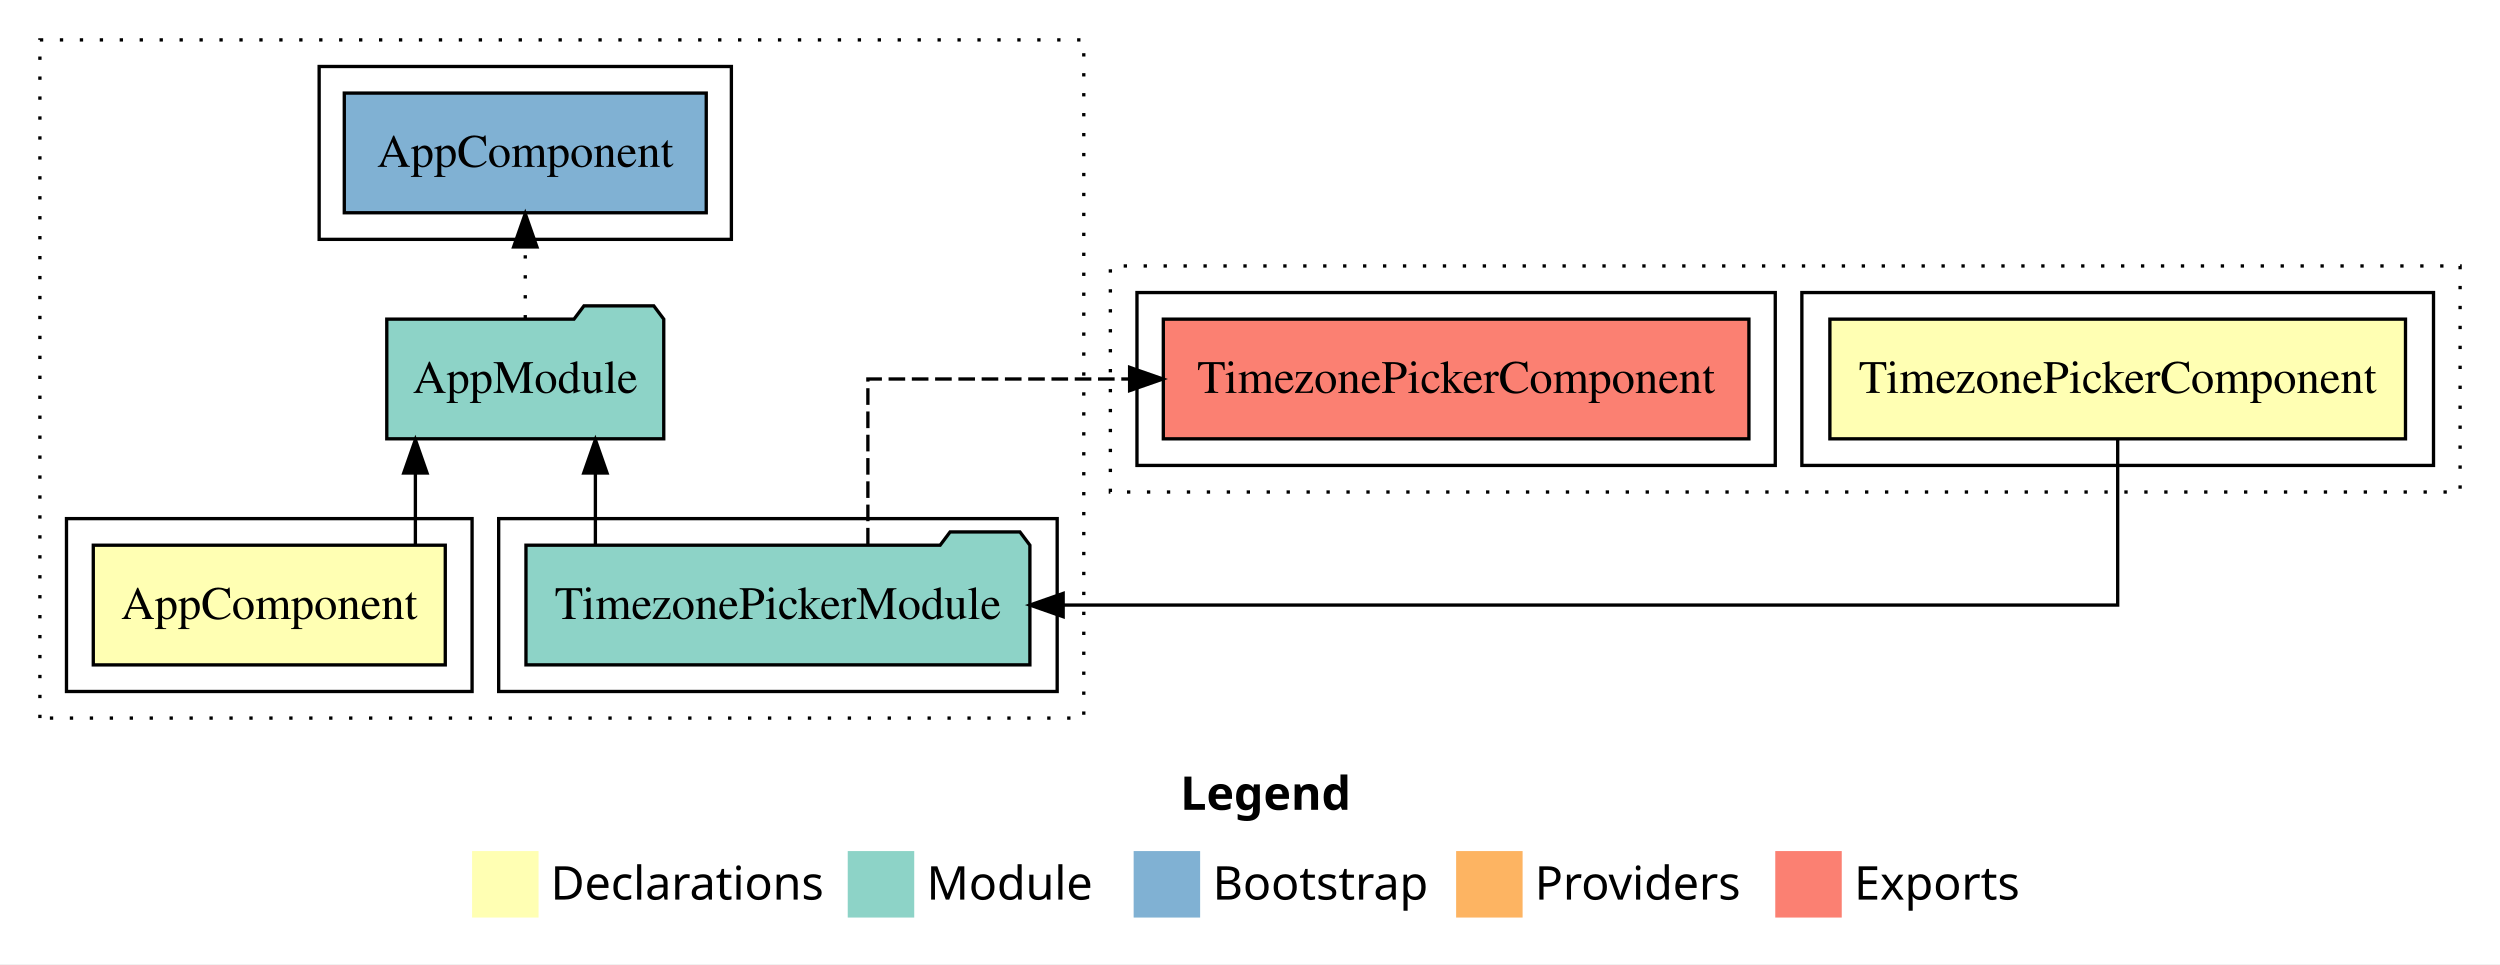
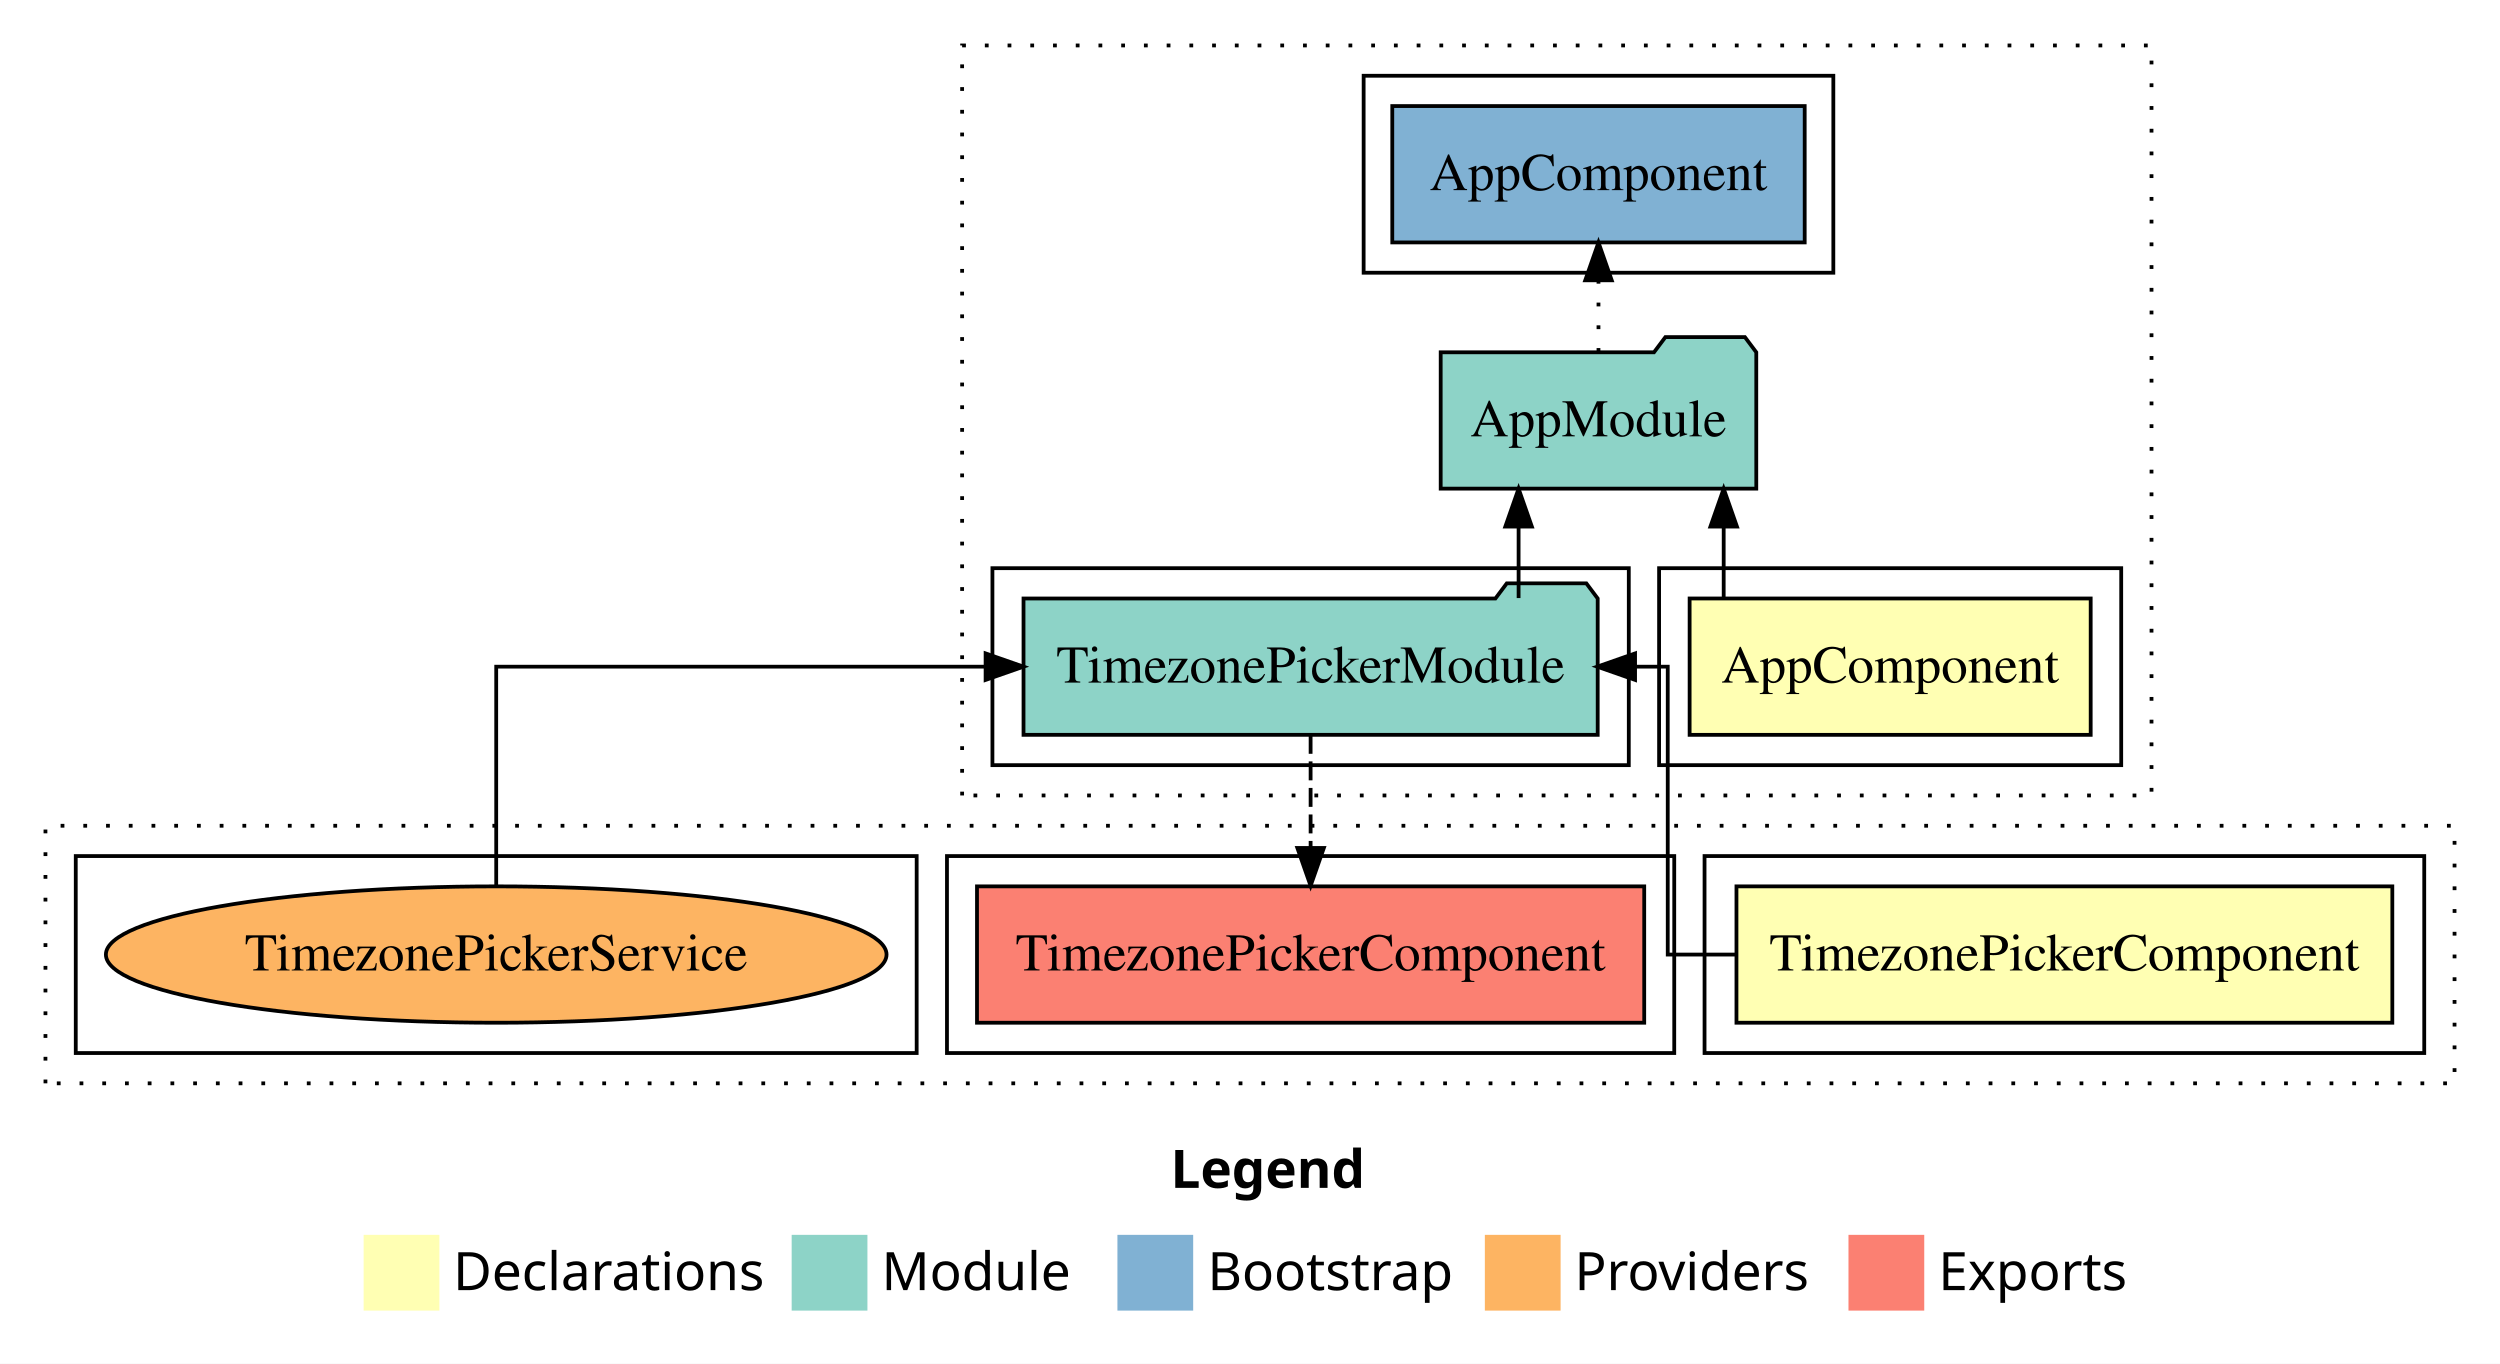
- <svg xmlns="http://www.w3.org/2000/svg" width="752pt" height="290pt" viewBox="0.00 0.00 752.00 290.00">
-   <g id="graph0" class="graph" transform="scale(1 1) rotate(0) translate(4 286)">
-     <polygon fill="#ffffff" stroke="transparent" points="-4,4 -4,-286 748,-286 748,4 -4,4" />
-     <text text-anchor="start" x="351.009" y="-42.4" font-family="sans-serif" font-weight="bold" font-size="14.00" fill="#000000">Legend</text>
-     <polygon fill="#ffffb3" stroke="transparent" points="138,-10 138,-30 158,-30 158,-10 138,-10" />
-     <text text-anchor="start" x="161.629" y="-15.4" font-family="sans-serif" font-size="14.00" fill="#000000">  Declarations</text>
-     <polygon fill="#8dd3c7" stroke="transparent" points="251,-10 251,-30 271,-30 271,-10 251,-10" />
-     <text text-anchor="start" x="274.725" y="-15.4" font-family="sans-serif" font-size="14.00" fill="#000000">  Module</text>
-     <polygon fill="#80b1d3" stroke="transparent" points="337,-10 337,-30 357,-30 357,-10 337,-10" />
-     <text text-anchor="start" x="360.781" y="-15.4" font-family="sans-serif" font-size="14.00" fill="#000000">  Bootstrap</text>
-     <polygon fill="#fdb462" stroke="transparent" points="434,-10 434,-30 454,-30 454,-10 434,-10" />
-     <text text-anchor="start" x="457.673" y="-15.4" font-family="sans-serif" font-size="14.00" fill="#000000">  Providers</text>
-     <polygon fill="#fb8072" stroke="transparent" points="530,-10 530,-30 550,-30 550,-10 530,-10" />
-     <text text-anchor="start" x="553.726" y="-15.4" font-family="sans-serif" font-size="14.00" fill="#000000">  Exports</text>
+ <svg xmlns="http://www.w3.org/2000/svg" width="660pt" height="360pt" viewBox="0.00 0.00 660.00 360.00">
+   <g id="graph0" class="graph" transform="scale(1 1) rotate(0) translate(4 356)">
+     <polygon fill="#ffffff" stroke="transparent" points="-4,4 -4,-356 656,-356 656,4 -4,4" />
+     <text text-anchor="start" x="305.009" y="-42.4" font-family="sans-serif" font-weight="bold" font-size="14.00" fill="#000000">Legend</text>
+     <polygon fill="#ffffb3" stroke="transparent" points="92,-10 92,-30 112,-30 112,-10 92,-10" />
+     <text text-anchor="start" x="115.629" y="-15.4" font-family="sans-serif" font-size="14.00" fill="#000000">  Declarations</text>
+     <polygon fill="#8dd3c7" stroke="transparent" points="205,-10 205,-30 225,-30 225,-10 205,-10" />
+     <text text-anchor="start" x="228.725" y="-15.4" font-family="sans-serif" font-size="14.00" fill="#000000">  Module</text>
+     <polygon fill="#80b1d3" stroke="transparent" points="291,-10 291,-30 311,-30 311,-10 291,-10" />
+     <text text-anchor="start" x="314.781" y="-15.4" font-family="sans-serif" font-size="14.00" fill="#000000">  Bootstrap</text>
+     <polygon fill="#fdb462" stroke="transparent" points="388,-10 388,-30 408,-30 408,-10 388,-10" />
+     <text text-anchor="start" x="411.673" y="-15.4" font-family="sans-serif" font-size="14.00" fill="#000000">  Providers</text>
+     <polygon fill="#fb8072" stroke="transparent" points="484,-10 484,-30 504,-30 504,-10 484,-10" />
+     <text text-anchor="start" x="507.726" y="-15.4" font-family="sans-serif" font-size="14.00" fill="#000000">  Exports</text>
    <g id="clust1" class="cluster">
-       <polygon fill="none" stroke="#000000" stroke-dasharray="1,5" points="8,-70 8,-274 322,-274 322,-70 8,-70" />
+       <polygon fill="none" stroke="#000000" stroke-dasharray="1,5" points="250,-146 250,-344 564,-344 564,-146 250,-146" />
    </g>
    <g id="clust2" class="cluster">
-       <polygon fill="none" stroke="#000000" points="16,-78 16,-130 138,-130 138,-78 16,-78" />
+       <polygon fill="none" stroke="#000000" points="434,-154 434,-206 556,-206 556,-154 434,-154" />
    </g>
    <g id="clust4" class="cluster">
-       <polygon fill="none" stroke="#000000" points="146,-78 146,-130 314,-130 314,-78 146,-78" />
+       <polygon fill="none" stroke="#000000" points="258,-154 258,-206 426,-206 426,-154 258,-154" />
    </g>
    <g id="clust6" class="cluster">
-       <polygon fill="none" stroke="#000000" points="92,-214 92,-266 216,-266 216,-214 92,-214" />
+       <polygon fill="none" stroke="#000000" points="356,-284 356,-336 480,-336 480,-284 356,-284" />
    </g>
    <g id="clust8" class="cluster">
-       <polygon fill="none" stroke="#000000" stroke-dasharray="1,5" points="330,-138 330,-206 736,-206 736,-138 330,-138" />
+       <polygon fill="none" stroke="#000000" stroke-dasharray="1,5" points="8,-70 8,-138 644,-138 644,-70 8,-70" />
    </g>
    <g id="clust9" class="cluster">
-       <polygon fill="none" stroke="#000000" points="538,-146 538,-198 728,-198 728,-146 538,-146" />
+       <polygon fill="none" stroke="#000000" points="446,-78 446,-130 636,-130 636,-78 446,-78" />
    </g>
    <g id="clust12" class="cluster">
-       <polygon fill="none" stroke="#000000" points="338,-146 338,-198 530,-198 530,-146 338,-146" />
+       <polygon fill="none" stroke="#000000" points="246,-78 246,-130 438,-130 438,-78 246,-78" />
+     </g>
+     <g id="clust14" class="cluster">
+       <polygon fill="none" stroke="#000000" points="16,-78 16,-130 238,-130 238,-78 16,-78" />
    </g>
    <g id="node1" class="node">
-       <polygon fill="#ffffb3" stroke="#000000" points="129.94,-122 24.06,-122 24.06,-86 129.94,-86 129.94,-122" />
-       <text text-anchor="middle" x="77" y="-99.8" font-family="Times,serif" font-size="14.00" fill="#000000">AppComponent</text>
+       <polygon fill="#ffffb3" stroke="#000000" points="547.94,-198 442.06,-198 442.06,-162 547.94,-162 547.94,-198" />
+       <text text-anchor="middle" x="495" y="-175.8" font-family="Times,serif" font-size="14.00" fill="#000000">AppComponent</text>
    </g>
    <g id="node2" class="node">
-       <polygon fill="#8dd3c7" stroke="#000000" points="195.657,-190 192.657,-194 171.657,-194 168.657,-190 112.343,-190 112.343,-154 195.657,-154 195.657,-190" />
-       <text text-anchor="middle" x="154" y="-167.8" font-family="Times,serif" font-size="14.00" fill="#000000">AppModule</text>
+       <polygon fill="#8dd3c7" stroke="#000000" points="459.657,-263 456.657,-267 435.657,-267 432.657,-263 376.343,-263 376.343,-227 459.657,-227 459.657,-263" />
+       <text text-anchor="middle" x="418" y="-240.8" font-family="Times,serif" font-size="14.00" fill="#000000">AppModule</text>
    </g>
    <g id="edge1" class="edge">
-       <path fill="none" stroke="#000000" d="M120.946,-122.223C120.946,-122.223 120.946,-143.727 120.946,-143.727" />
-       <polygon fill="#000000" stroke="#000000" points="117.446,-143.727 120.946,-153.727 124.446,-143.727 117.446,-143.727" />
+       <path fill="none" stroke="#000000" d="M451.054,-198.106C451.054,-198.106 451.054,-216.991 451.054,-216.991" />
+       <polygon fill="#000000" stroke="#000000" points="447.554,-216.991 451.054,-226.991 454.554,-216.991 447.554,-216.991" />
    </g>
    <g id="node4" class="node">
-       <polygon fill="#80b1d3" stroke="#000000" points="208.439,-258 99.561,-258 99.561,-222 208.439,-222 208.439,-258" />
-       <text text-anchor="middle" x="154" y="-235.8" font-family="Times,serif" font-size="14.00" fill="#000000">AppComponent </text>
+       <polygon fill="#80b1d3" stroke="#000000" points="472.439,-328 363.561,-328 363.561,-292 472.439,-292 472.439,-328" />
+       <text text-anchor="middle" x="418" y="-305.8" font-family="Times,serif" font-size="14.00" fill="#000000">AppComponent </text>
    </g>
    <g id="edge3" class="edge">
-       <path fill="none" stroke="#000000" stroke-dasharray="1,5" d="M154,-190.223C154,-190.223 154,-211.727 154,-211.727" />
-       <polygon fill="#000000" stroke="#000000" points="150.5,-211.727 154,-221.727 157.5,-211.727 150.5,-211.727" />
+       <path fill="none" stroke="#000000" stroke-dasharray="1,5" d="M418,-263.106C418,-263.106 418,-281.991 418,-281.991" />
+       <polygon fill="#000000" stroke="#000000" points="414.5,-281.991 418,-291.991 421.5,-281.991 414.5,-281.991" />
    </g>
    <g id="node3" class="node">
-       <polygon fill="#8dd3c7" stroke="#000000" points="305.791,-122 302.791,-126 281.791,-126 278.791,-122 154.209,-122 154.209,-86 305.791,-86 305.791,-122" />
-       <text text-anchor="middle" x="230" y="-99.8" font-family="Times,serif" font-size="14.00" fill="#000000">TimezonePickerModule</text>
+       <polygon fill="#8dd3c7" stroke="#000000" points="417.791,-198 414.791,-202 393.791,-202 390.791,-198 266.209,-198 266.209,-162 417.791,-162 417.791,-198" />
+       <text text-anchor="middle" x="342" y="-175.8" font-family="Times,serif" font-size="14.00" fill="#000000">TimezonePickerModule</text>
    </g>
    <g id="edge2" class="edge">
-       <path fill="none" stroke="#000000" d="M175.091,-122.223C175.091,-122.223 175.091,-143.727 175.091,-143.727" />
-       <polygon fill="#000000" stroke="#000000" points="171.592,-143.727 175.091,-153.727 178.592,-143.727 171.592,-143.727" />
+       <path fill="none" stroke="#000000" d="M396.909,-198.106C396.909,-198.106 396.909,-216.991 396.909,-216.991" />
+       <polygon fill="#000000" stroke="#000000" points="393.409,-216.991 396.909,-226.991 400.409,-216.991 393.409,-216.991" />
    </g>
    <g id="node6" class="node">
-       <polygon fill="#fb8072" stroke="#000000" points="522.073,-190 345.926,-190 345.926,-154 522.073,-154 522.073,-190" />
-       <text text-anchor="middle" x="434" y="-167.8" font-family="Times,serif" font-size="14.00" fill="#000000">TimezonePickerComponent </text>
+       <polygon fill="#fb8072" stroke="#000000" points="430.074,-122 253.927,-122 253.927,-86 430.074,-86 430.074,-122" />
+       <text text-anchor="middle" x="342" y="-99.8" font-family="Times,serif" font-size="14.00" fill="#000000">TimezonePickerComponent </text>
    </g>
    <g id="edge5" class="edge">
-       <path fill="none" stroke="#000000" stroke-dasharray="5,2" d="M257.057,-122.223C257.057,-142.365 257.057,-172 257.057,-172 257.057,-172 335.788,-172 335.788,-172" />
-       <polygon fill="#000000" stroke="#000000" points="335.788,-175.5 345.788,-172 335.788,-168.5 335.788,-175.5" />
+       <path fill="none" stroke="#000000" stroke-dasharray="5,2" d="M342,-161.989C342,-161.989 342,-132.145 342,-132.145" />
+       <polygon fill="#000000" stroke="#000000" points="345.5,-132.145 342,-122.145 338.5,-132.145 345.5,-132.145" />
    </g>
    <g id="node5" class="node">
-       <polygon fill="#ffffb3" stroke="#000000" points="719.573,-190 546.427,-190 546.427,-154 719.573,-154 719.573,-190" />
-       <text text-anchor="middle" x="633" y="-167.8" font-family="Times,serif" font-size="14.00" fill="#000000">TimezonePickerComponent</text>
+       <polygon fill="#ffffb3" stroke="#000000" points="627.573,-122 454.427,-122 454.427,-86 627.573,-86 627.573,-122" />
+       <text text-anchor="middle" x="541" y="-99.8" font-family="Times,serif" font-size="14.00" fill="#000000">TimezonePickerComponent</text>
    </g>
    <g id="edge4" class="edge">
-       <path fill="none" stroke="#000000" d="M633,-153.777C633,-133.635 633,-104 633,-104 633,-104 315.801,-104 315.801,-104" />
-       <polygon fill="#000000" stroke="#000000" points="315.801,-100.5 305.801,-104 315.801,-107.5 315.801,-100.5" />
+       <path fill="none" stroke="#000000" d="M454.047,-104C443.456,-104 436.284,-104 436.284,-104 436.284,-104 436.284,-180 436.284,-180 436.284,-180 427.656,-180 427.656,-180" />
+       <polygon fill="#000000" stroke="#000000" points="427.656,-176.5 417.656,-180 427.656,-183.5 427.656,-176.5" />
+     </g>
+     <g id="node7" class="node">
+       <ellipse fill="#fdb462" stroke="#000000" cx="127" cy="-104" rx="103.046" ry="18" />
+       <text text-anchor="middle" x="127" y="-99.8" font-family="Times,serif" font-size="14.00" fill="#000000">TimezonePickerService</text>
+     </g>
+     <g id="edge6" class="edge">
+       <path fill="none" stroke="#000000" d="M127,-122.011C127,-144.485 127,-180 127,-180 127,-180 256.199,-180 256.199,-180" />
+       <polygon fill="#000000" stroke="#000000" points="256.199,-183.5 266.199,-180 256.199,-176.5 256.199,-183.5" />
    </g>
  </g>
</svg>
